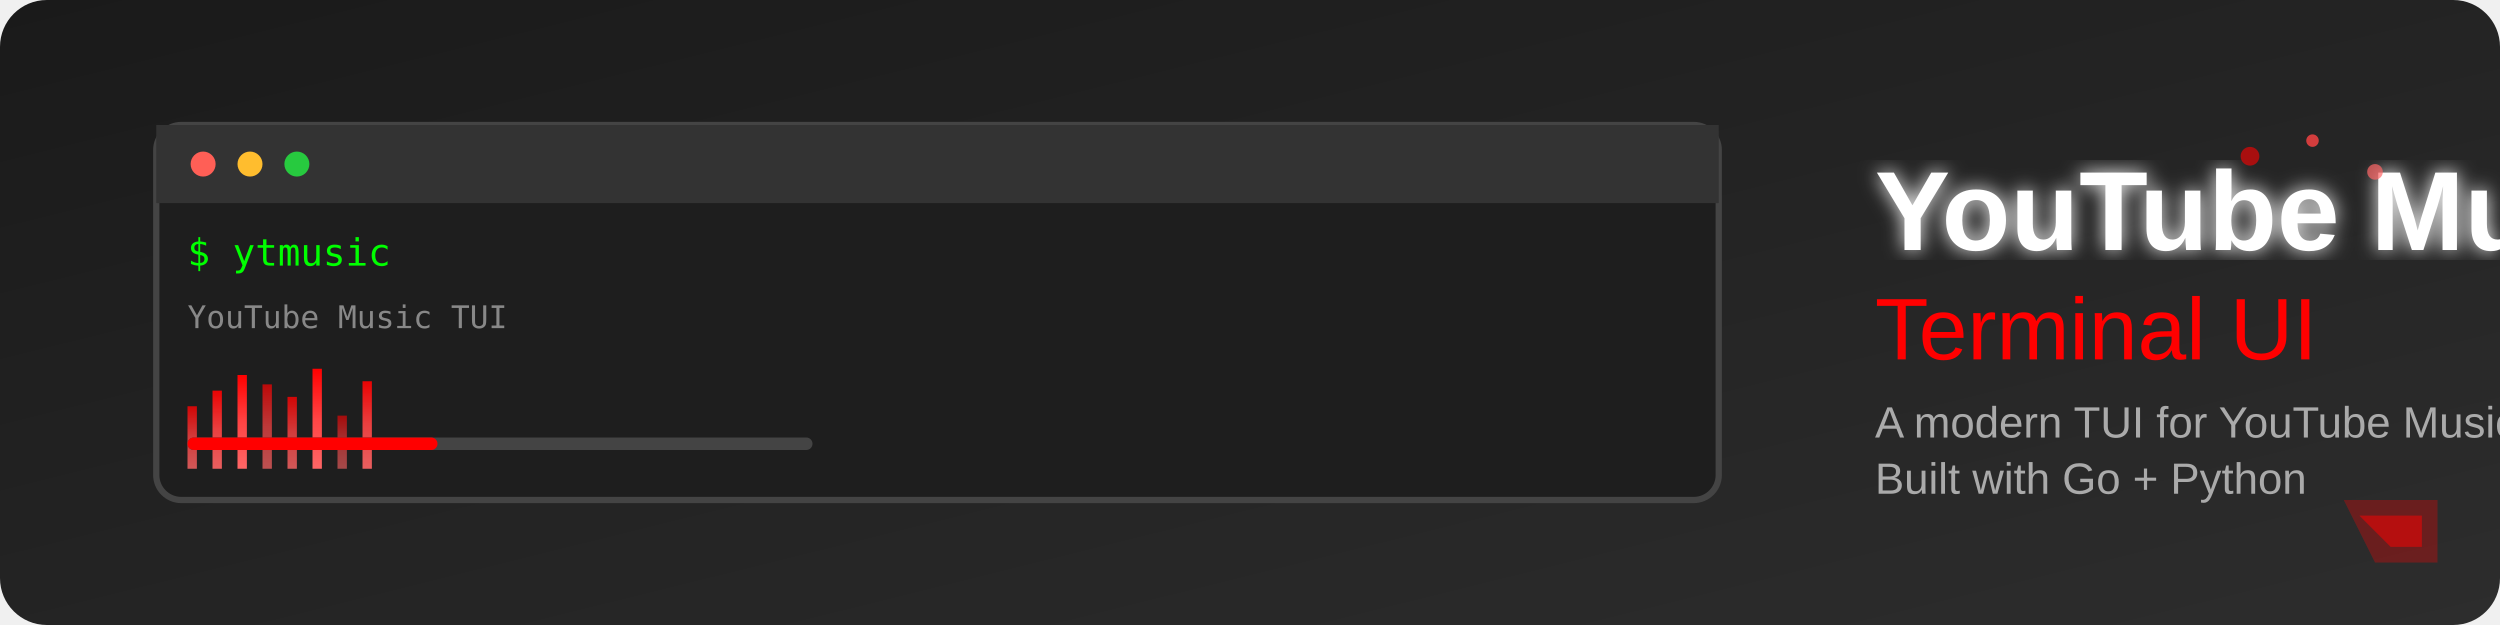
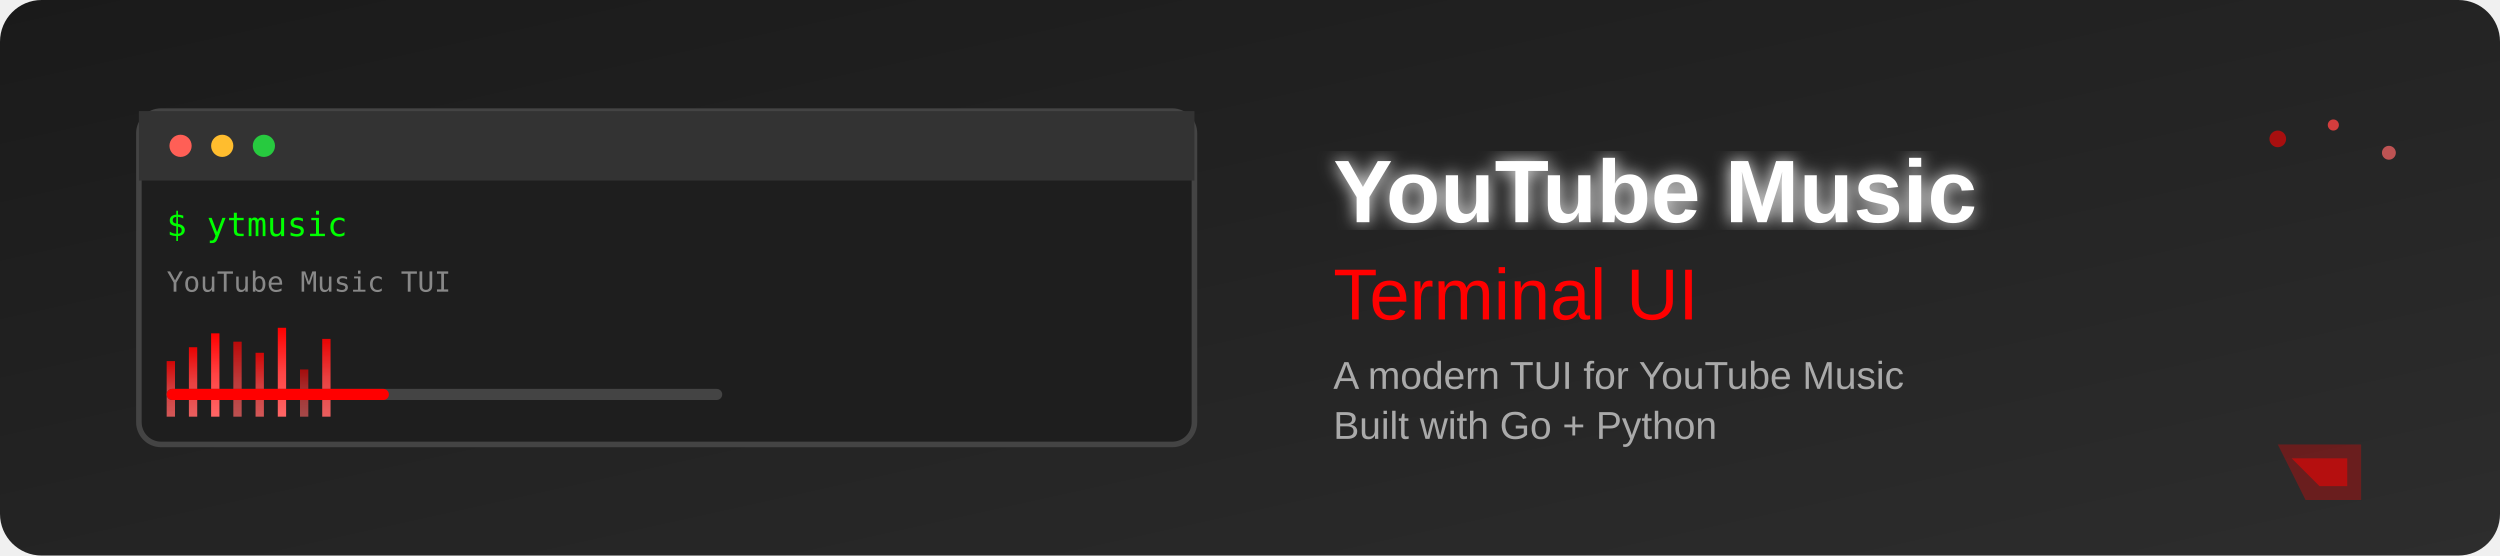
- <svg xmlns="http://www.w3.org/2000/svg" viewBox="0 0 800 200">
+ <svg xmlns="http://www.w3.org/2000/svg" viewBox="0 0 900 200">
  <defs>
    <linearGradient id="bgGradient" x1="0%" y1="0%" x2="100%" y2="100%">
      <stop offset="0%" style="stop-color:#1a1a1a;stop-opacity:1" />
      <stop offset="100%" style="stop-color:#2d2d2d;stop-opacity:1" />
    </linearGradient>
    <linearGradient id="barGradient" x1="0%" y1="0%" x2="0%" y2="100%">
      <stop offset="0%" style="stop-color:#ff0000;stop-opacity:1" />
      <stop offset="50%" style="stop-color:#ff4444;stop-opacity:1" />
      <stop offset="100%" style="stop-color:#ff6666;stop-opacity:1" />
    </linearGradient>
    <filter id="glow">
      <feGaussianBlur stdDeviation="3" result="coloredBlur" />
      <feMerge>
        <feMergeNode in="coloredBlur" />
        <feMergeNode in="SourceGraphic" />
      </feMerge>
    </filter>
  </defs>
-   <rect width="800" height="200" fill="url(#bgGradient)" rx="15" />
-   <rect x="50" y="40" width="500" height="120" fill="#1e1e1e" stroke="#444" stroke-width="2" rx="8" />
-   <rect x="50" y="40" width="500" height="25" fill="#333" rx="8 8 0 0" />
+   <rect width="900" height="200" fill="url(#bgGradient)" rx="15" />
+   <rect x="50" y="40" width="380" height="120" fill="#1e1e1e" stroke="#444" stroke-width="2" rx="8" />
+   <rect x="50" y="40" width="380" height="25" fill="#333" rx="8 8 0 0" />
  <circle cx="65" cy="52.5" r="4" fill="#ff5f56" />
  <circle cx="80" cy="52.5" r="4" fill="#ffbd2e" />
  <circle cx="95" cy="52.5" r="4" fill="#27ca3f" />
  <text x="60" y="85" font-family="monospace" font-size="12" fill="#00ff00">$ ytmusic</text>
  <text x="60" y="105" font-family="monospace" font-size="10" fill="#888">YouTube Music TUI</text>
  <g transform="translate(60, 115)">
    <rect x="0" y="15" width="3" height="20" fill="url(#barGradient)" opacity="0.8" />
    <rect x="8" y="10" width="3" height="25" fill="url(#barGradient)" opacity="0.9" />
    <rect x="16" y="5" width="3" height="30" fill="url(#barGradient)" />
    <rect x="24" y="8" width="3" height="27" fill="url(#barGradient)" opacity="0.7" />
    <rect x="32" y="12" width="3" height="23" fill="url(#barGradient)" opacity="0.8" />
    <rect x="40" y="3" width="3" height="32" fill="url(#barGradient)" />
    <rect x="48" y="18" width="3" height="17" fill="url(#barGradient)" opacity="0.6" />
    <rect x="56" y="7" width="3" height="28" fill="url(#barGradient)" opacity="0.9" />
  </g>
  <rect x="60" y="140" width="200" height="4" fill="#444" rx="2" />
  <rect x="60" y="140" width="80" height="4" fill="#ff0000" rx="2" />
-   <text x="600" y="80" font-family="Arial, sans-serif" font-size="36" font-weight="bold" fill="#ffffff" filter="url(#glow)">
+   <text x="480" y="80" font-family="Arial, sans-serif" font-size="32" font-weight="bold" fill="#ffffff" filter="url(#glow)">
    YouTube Music
  </text>
-   <text x="600" y="115" font-family="Arial, sans-serif" font-size="28" font-weight="300" fill="#ff0000">
+   <text x="480" y="115" font-family="Arial, sans-serif" font-size="26" font-weight="300" fill="#ff0000">
    Terminal UI
  </text>
-   <text x="600" y="140" font-family="Arial, sans-serif" font-size="14" fill="#aaa">
+   <text x="480" y="140" font-family="Arial, sans-serif" font-size="14" fill="#aaa">
    A modern TUI for YouTube Music
  </text>
-   <text x="600" y="158" font-family="Arial, sans-serif" font-size="14" fill="#aaa">
+   <text x="480" y="158" font-family="Arial, sans-serif" font-size="14" fill="#aaa">
    Built with Go + Python
  </text>
-   <circle cx="720" cy="50" r="3" fill="#ff0000" opacity="0.6">
+   <circle cx="820" cy="50" r="3" fill="#ff0000" opacity="0.6">
    <animate attributeName="opacity" values="0.3;1;0.3" dur="2s" repeatCount="indefinite" />
  </circle>
-   <circle cx="740" cy="45" r="2" fill="#ff4444" opacity="0.8">
+   <circle cx="840" cy="45" r="2" fill="#ff4444" opacity="0.8">
    <animate attributeName="opacity" values="0.5;1;0.5" dur="3s" repeatCount="indefinite" />
  </circle>
-   <circle cx="760" cy="55" r="2.5" fill="#ff6666" opacity="0.7">
+   <circle cx="860" cy="55" r="2.5" fill="#ff6666" opacity="0.7">
    <animate attributeName="opacity" values="0.4;1;0.4" dur="2.5s" repeatCount="indefinite" />
  </circle>
-   <path d="M 750 160 L 780 160 L 780 180 L 760 180 Z" fill="#ff0000" opacity="0.3" />
-   <path d="M 755 165 L 775 165 L 775 175 L 765 175 Z" fill="#ff0000" opacity="0.5" />
+   <path d="M 820 160 L 850 160 L 850 180 L 830 180 Z" fill="#ff0000" opacity="0.3" />
+   <path d="M 825 165 L 845 165 L 845 175 L 835 175 Z" fill="#ff0000" opacity="0.5" />
</svg>
